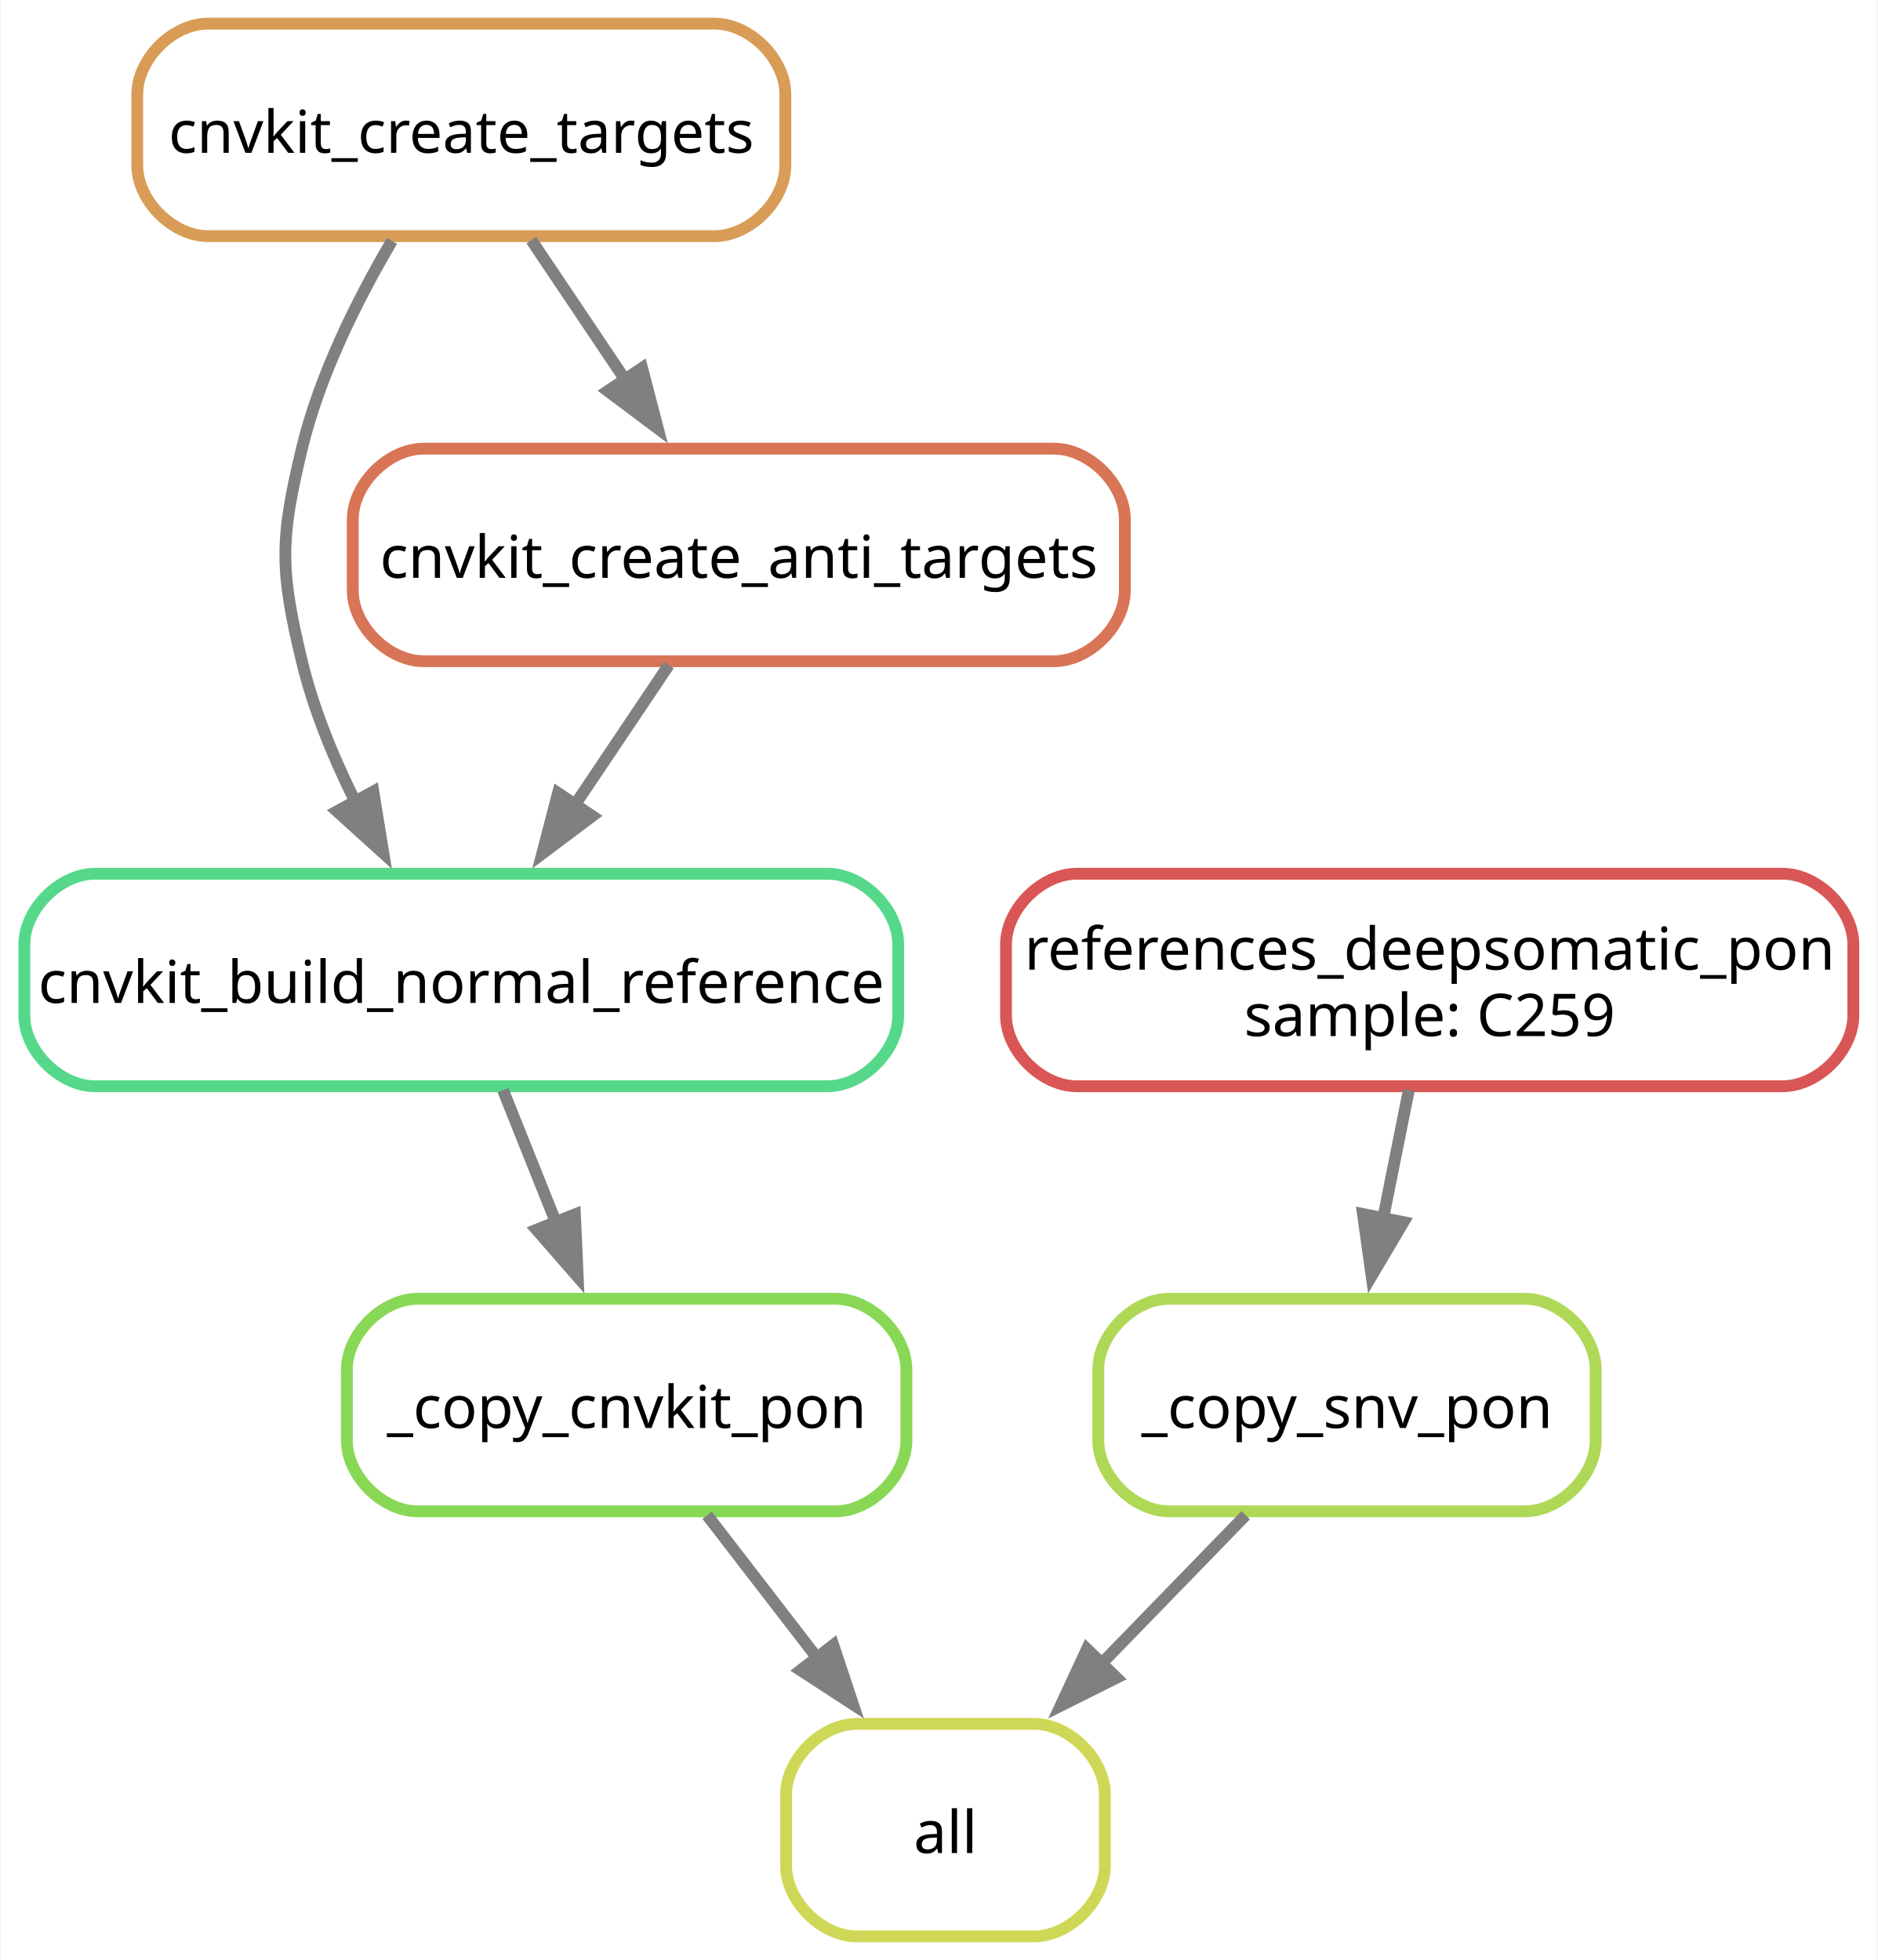
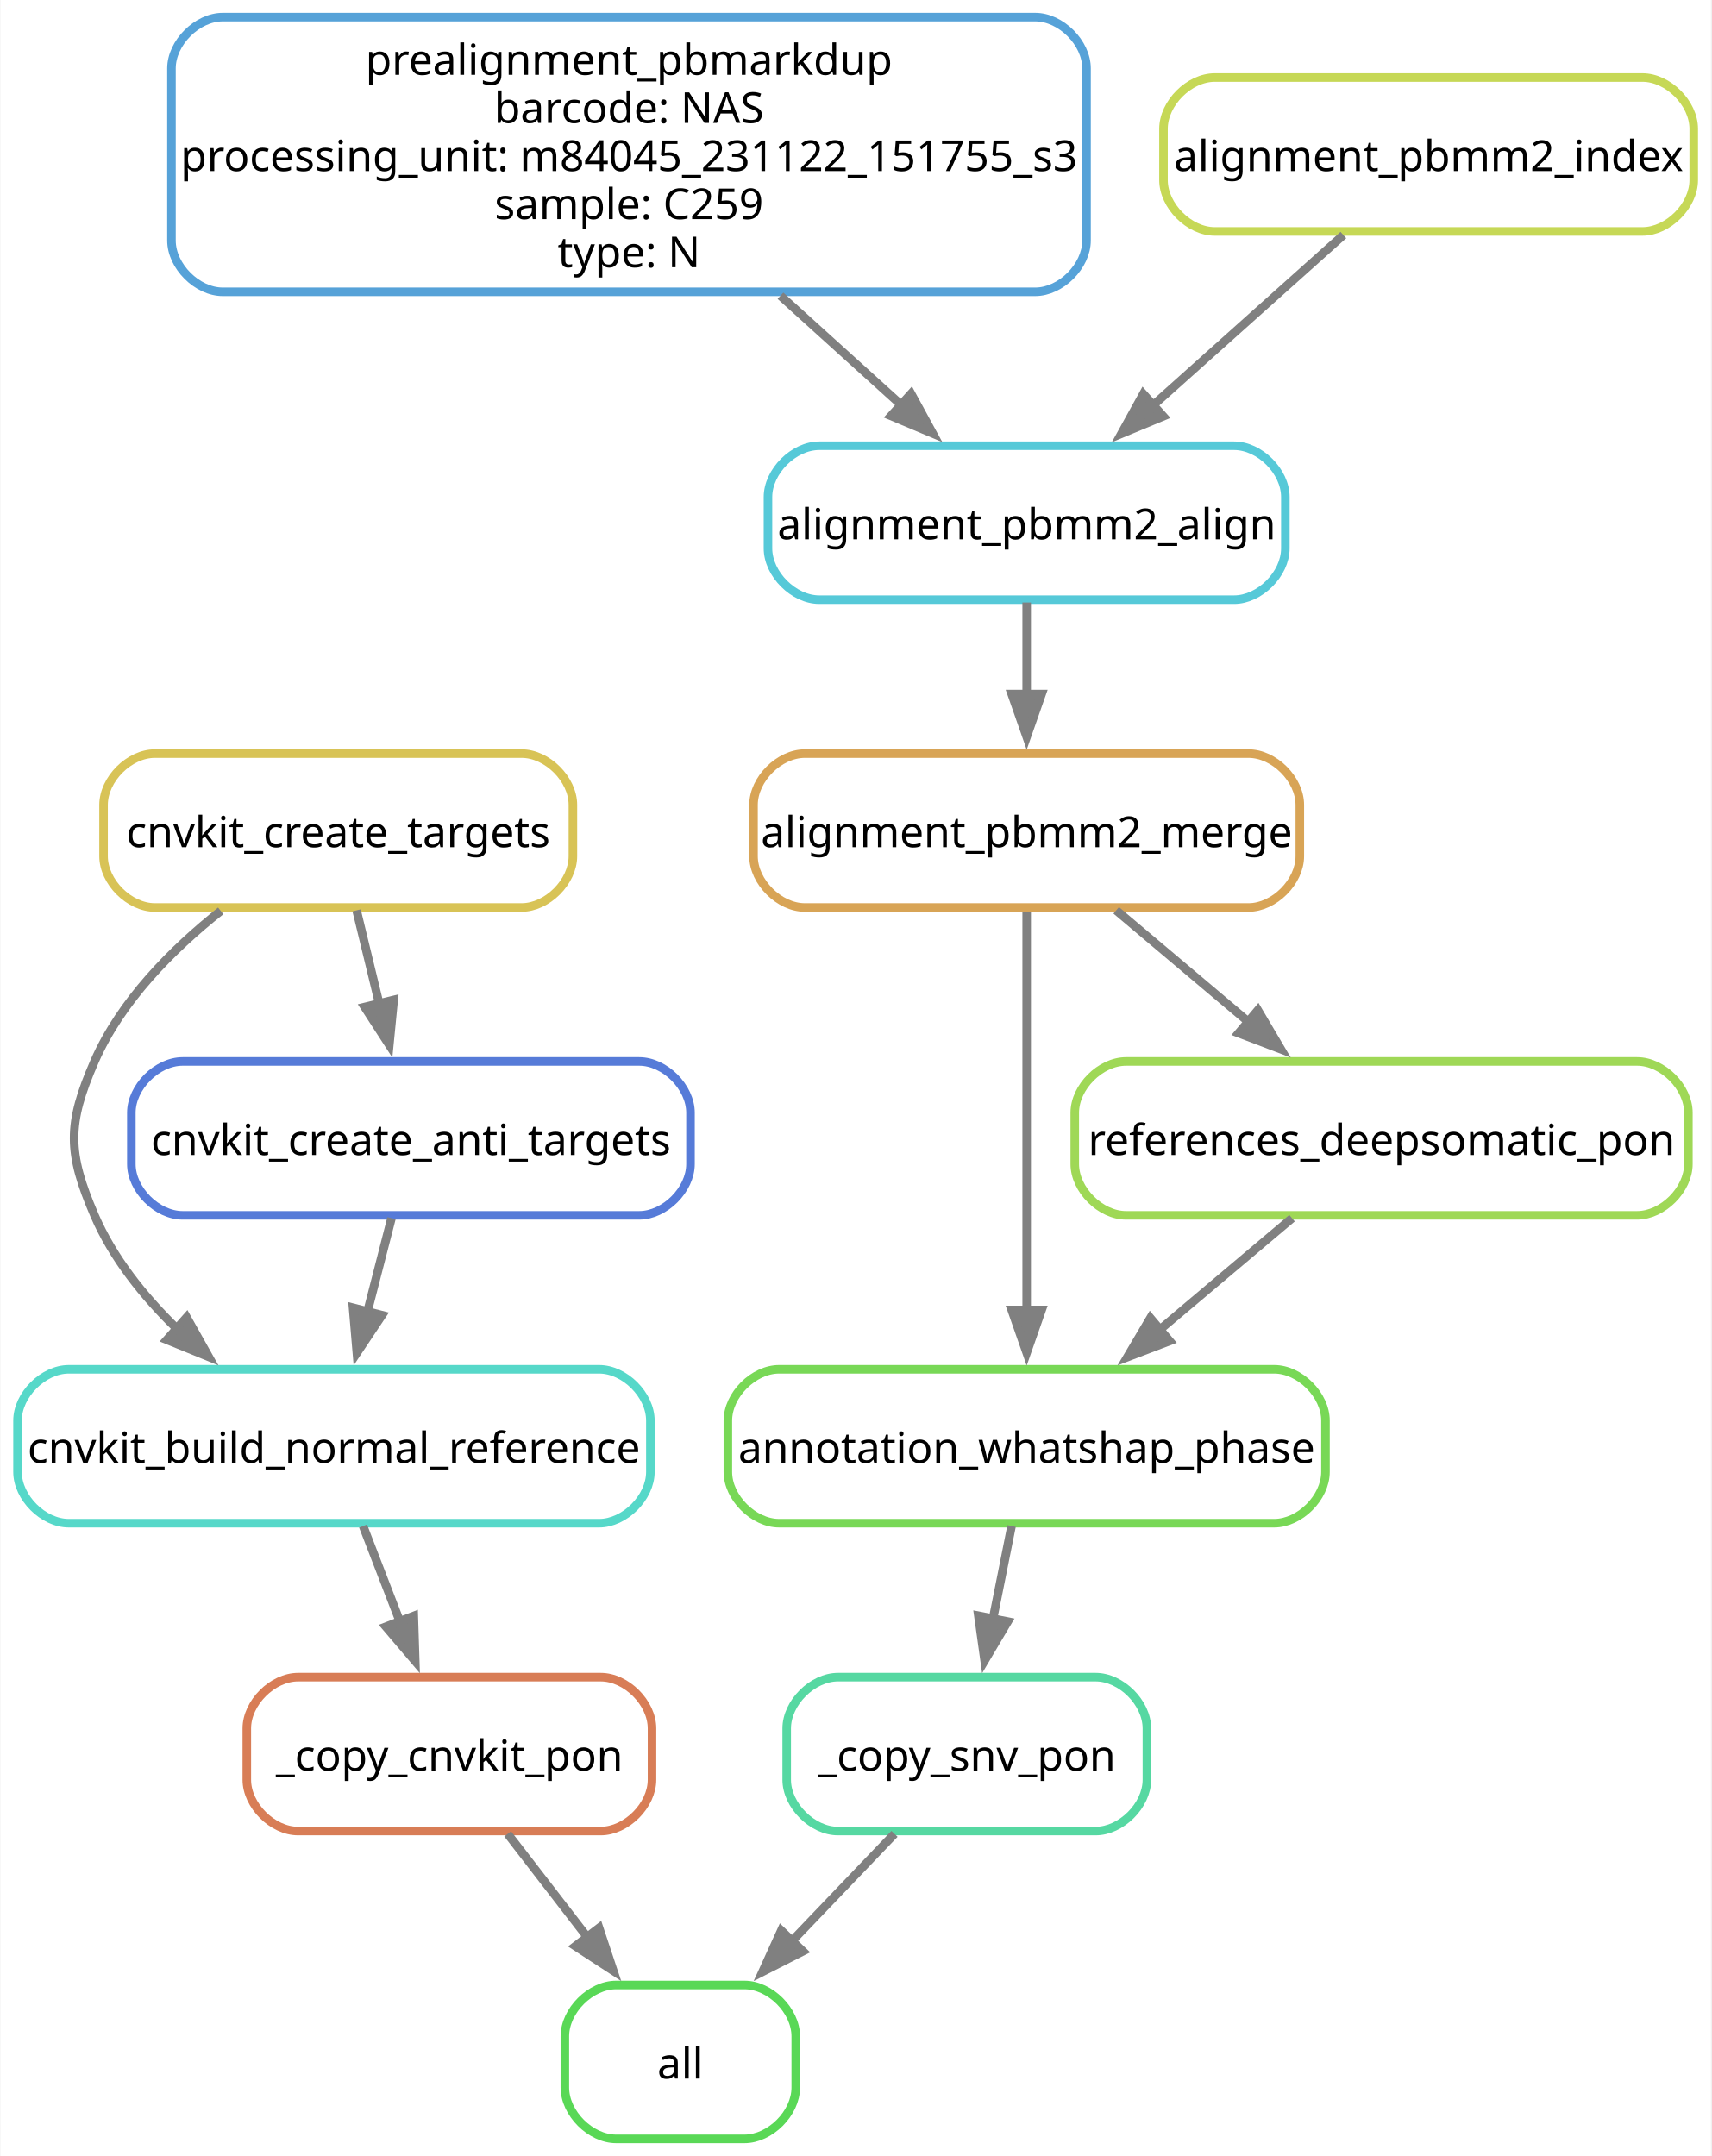
- <svg xmlns="http://www.w3.org/2000/svg" width="318pt" height="332pt" viewBox="0.00 0.00 317.75 332.00">
-   <g id="graph0" class="graph" transform="scale(1 1) rotate(0) translate(4 328)">
-     <polygon fill="white" stroke="none" points="-4,4 -4,-328 313.75,-328 313.75,4 -4,4" />
+ <svg xmlns="http://www.w3.org/2000/svg" width="400pt" height="504pt" viewBox="0.00 0.00 400.00 504.25">
+   <g id="graph0" class="graph" transform="scale(1 1) rotate(0) translate(4 500.25)">
+     <polygon fill="white" stroke="none" points="-4,4 -4,-500.25 396,-500.25 396,4 -4,4" />
    <g id="node1" class="node">
-       <path fill="none" stroke="#ced856" stroke-width="2" d="M171,-36C171,-36 141,-36 141,-36 135,-36 129,-30 129,-24 129,-24 129,-12 129,-12 129,-6 135,0 141,0 141,0 171,0 171,0 177,0 183,-6 183,-12 183,-12 183,-24 183,-24 183,-30 177,-36 171,-36" />
-       <text text-anchor="middle" x="156" y="-14.12" font-family="sans" font-size="10.00">all</text>
+       <path fill="none" stroke="#59d856" stroke-width="2" d="M170,-36C170,-36 140,-36 140,-36 134,-36 128,-30 128,-24 128,-24 128,-12 128,-12 128,-6 134,0 140,0 140,0 170,0 170,0 176,0 182,-6 182,-12 182,-12 182,-24 182,-24 182,-30 176,-36 170,-36" />
+       <text text-anchor="middle" x="155" y="-14.12" font-family="sans" font-size="10.00">all</text>
    </g>
    <g id="node2" class="node">
-       <path fill="none" stroke="#88d856" stroke-width="2" d="M137.38,-108C137.38,-108 66.62,-108 66.62,-108 60.62,-108 54.62,-102 54.62,-96 54.62,-96 54.62,-84 54.62,-84 54.62,-78 60.62,-72 66.62,-72 66.62,-72 137.38,-72 137.38,-72 143.38,-72 149.38,-78 149.38,-84 149.38,-84 149.38,-96 149.38,-96 149.38,-102 143.38,-108 137.38,-108" />
-       <text text-anchor="middle" x="102" y="-86.12" font-family="sans" font-size="10.00">_copy_cnvkit_pon</text>
+       <path fill="none" stroke="#d87d56" stroke-width="2" d="M136.38,-108C136.38,-108 65.62,-108 65.62,-108 59.62,-108 53.62,-102 53.62,-96 53.62,-96 53.62,-84 53.62,-84 53.62,-78 59.62,-72 65.62,-72 65.62,-72 136.38,-72 136.38,-72 142.38,-72 148.38,-78 148.38,-84 148.38,-84 148.38,-96 148.38,-96 148.38,-102 142.38,-108 136.38,-108" />
+       <text text-anchor="middle" x="101" y="-86.12" font-family="sans" font-size="10.00">_copy_cnvkit_pon</text>
    </g>
    <g id="edge1" class="edge">
-       <path fill="none" stroke="grey" stroke-width="2" d="M115.63,-71.34C121.27,-64.01 127.97,-55.34 134.26,-47.18" />
-       <polygon fill="grey" stroke="grey" stroke-width="2" points="137,-49.35 140.34,-39.3 131.46,-45.08 137,-49.35" />
+       <path fill="none" stroke="grey" stroke-width="2" d="M114.63,-71.34C120.27,-64.01 126.97,-55.34 133.26,-47.18" />
+       <polygon fill="grey" stroke="grey" stroke-width="2" points="136,-49.35 139.34,-39.3 130.46,-45.08 136,-49.35" />
    </g>
    <g id="node3" class="node">
-       <path fill="none" stroke="#56d88a" stroke-width="2" d="M136,-180C136,-180 12,-180 12,-180 6,-180 0,-174 0,-168 0,-168 0,-156 0,-156 0,-150 6,-144 12,-144 12,-144 136,-144 136,-144 142,-144 148,-150 148,-156 148,-156 148,-168 148,-168 148,-174 142,-180 136,-180" />
+       <path fill="none" stroke="#56d8c9" stroke-width="2" d="M136,-180C136,-180 12,-180 12,-180 6,-180 0,-174 0,-168 0,-168 0,-156 0,-156 0,-150 6,-144 12,-144 12,-144 136,-144 136,-144 142,-144 148,-150 148,-156 148,-156 148,-168 148,-168 148,-174 142,-180 136,-180" />
      <text text-anchor="middle" x="74" y="-158.12" font-family="sans" font-size="10.00">cnvkit_build_normal_reference</text>
    </g>
    <g id="edge3" class="edge">
-       <path fill="none" stroke="grey" stroke-width="2" d="M81.07,-143.34C83.8,-136.51 87,-128.5 90.07,-120.83" />
-       <polygon fill="grey" stroke="grey" stroke-width="2" points="93.25,-122.3 93.72,-111.71 86.75,-119.7 93.25,-122.3" />
+       <path fill="none" stroke="grey" stroke-width="2" d="M80.81,-143.34C83.45,-136.51 86.54,-128.5 89.49,-120.83" />
+       <polygon fill="grey" stroke="grey" stroke-width="2" points="92.67,-122.32 93.01,-111.73 86.14,-119.8 92.67,-122.32" />
    </g>
    <g id="node4" class="node">
-       <path fill="none" stroke="#d89c56" stroke-width="2" d="M116.88,-324C116.88,-324 31.12,-324 31.12,-324 25.12,-324 19.12,-318 19.12,-312 19.12,-312 19.12,-300 19.12,-300 19.12,-294 25.12,-288 31.12,-288 31.12,-288 116.88,-288 116.88,-288 122.88,-288 128.88,-294 128.88,-300 128.88,-300 128.88,-312 128.88,-312 128.88,-318 122.88,-324 116.88,-324" />
-       <text text-anchor="middle" x="74" y="-302.12" font-family="sans" font-size="10.00">cnvkit_create_targets</text>
+       <path fill="none" stroke="#d8c356" stroke-width="2" d="M117.88,-324C117.88,-324 32.12,-324 32.12,-324 26.12,-324 20.12,-318 20.12,-312 20.12,-312 20.12,-300 20.12,-300 20.12,-294 26.12,-288 32.12,-288 32.12,-288 117.88,-288 117.88,-288 123.88,-288 129.88,-294 129.88,-300 129.88,-300 129.88,-312 129.88,-312 129.88,-318 123.88,-324 117.88,-324" />
+       <text text-anchor="middle" x="75" y="-302.12" font-family="sans" font-size="10.00">cnvkit_create_targets</text>
    </g>
    <g id="edge4" class="edge">
-       <path fill="none" stroke="grey" stroke-width="2" d="M62.25,-287.19C56.42,-277.28 49.99,-264.45 47,-252 43.27,-236.44 43.27,-231.56 47,-216 48.94,-207.93 52.32,-199.7 56.05,-192.2" />
-       <polygon fill="grey" stroke="grey" stroke-width="2" points="59.1,-193.93 60.8,-183.47 52.95,-190.58 59.1,-193.93" />
+       <path fill="none" stroke="grey" stroke-width="2" d="M47.52,-287.21C36.13,-278.18 24.15,-266.12 18,-252 11.61,-237.33 11.67,-230.7 18,-216 22.29,-206.03 29.48,-197.07 37.29,-189.46" />
+       <polygon fill="grey" stroke="grey" stroke-width="2" points="39.55,-192.14 44.73,-182.9 34.91,-186.9 39.55,-192.14" />
    </g>
    <g id="node5" class="node">
-       <path fill="none" stroke="#d87556" stroke-width="2" d="M174.38,-252C174.38,-252 67.62,-252 67.62,-252 61.63,-252 55.62,-246 55.62,-240 55.62,-240 55.62,-228 55.62,-228 55.62,-222 61.62,-216 67.62,-216 67.62,-216 174.38,-216 174.38,-216 180.38,-216 186.38,-222 186.38,-228 186.38,-228 186.38,-240 186.38,-240 186.38,-246 180.38,-252 174.38,-252" />
-       <text text-anchor="middle" x="121" y="-230.12" font-family="sans" font-size="10.00">cnvkit_create_anti_targets</text>
+       <path fill="none" stroke="#567bd8" stroke-width="2" d="M145.38,-252C145.38,-252 38.62,-252 38.62,-252 32.63,-252 26.62,-246 26.62,-240 26.62,-240 26.62,-228 26.62,-228 26.62,-222 32.62,-216 38.62,-216 38.62,-216 145.38,-216 145.38,-216 151.38,-216 157.38,-222 157.38,-228 157.38,-228 157.38,-240 157.38,-240 157.38,-246 151.38,-252 145.38,-252" />
+       <text text-anchor="middle" x="92" y="-230.12" font-family="sans" font-size="10.00">cnvkit_create_anti_targets</text>
    </g>
    <g id="edge6" class="edge">
-       <path fill="none" stroke="grey" stroke-width="2" d="M85.86,-287.34C90.72,-280.1 96.47,-271.53 101.9,-263.45" />
-       <polygon fill="grey" stroke="grey" stroke-width="2" points="104.62,-265.67 107.29,-255.41 98.81,-261.77 104.62,-265.67" />
+       <path fill="none" stroke="grey" stroke-width="2" d="M79.29,-287.34C80.91,-280.67 82.8,-272.89 84.62,-265.39" />
+       <polygon fill="grey" stroke="grey" stroke-width="2" points="87.98,-266.39 86.94,-255.84 81.18,-264.73 87.98,-266.39" />
    </g>
    <g id="edge5" class="edge">
-       <path fill="none" stroke="grey" stroke-width="2" d="M109.14,-215.34C104.28,-208.1 98.53,-199.53 93.1,-191.45" />
-       <polygon fill="grey" stroke="grey" stroke-width="2" points="96.19,-189.77 87.71,-183.41 90.38,-193.67 96.19,-189.77" />
+       <path fill="none" stroke="grey" stroke-width="2" d="M87.46,-215.34C85.74,-208.67 83.74,-200.89 81.81,-193.39" />
+       <polygon fill="grey" stroke="grey" stroke-width="2" points="85.24,-192.65 79.36,-183.83 78.46,-194.39 85.24,-192.65" />
    </g>
    <g id="node6" class="node">
-       <path fill="none" stroke="#afd856" stroke-width="2" d="M254.12,-108C254.12,-108 193.88,-108 193.88,-108 187.88,-108 181.88,-102 181.88,-96 181.88,-96 181.88,-84 181.88,-84 181.88,-78 187.88,-72 193.88,-72 193.88,-72 254.12,-72 254.12,-72 260.12,-72 266.12,-78 266.12,-84 266.12,-84 266.12,-96 266.12,-96 266.12,-102 260.12,-108 254.12,-108" />
-       <text text-anchor="middle" x="224" y="-86.12" font-family="sans" font-size="10.00">_copy_snv_pon</text>
+       <path fill="none" stroke="#56d8a2" stroke-width="2" d="M252.12,-108C252.12,-108 191.88,-108 191.88,-108 185.88,-108 179.88,-102 179.88,-96 179.88,-96 179.88,-84 179.88,-84 179.88,-78 185.88,-72 191.88,-72 191.88,-72 252.12,-72 252.12,-72 258.12,-72 264.12,-78 264.12,-84 264.12,-84 264.12,-96 264.12,-96 264.12,-102 258.12,-108 252.12,-108" />
+       <text text-anchor="middle" x="222" y="-86.12" font-family="sans" font-size="10.00">_copy_snv_pon</text>
    </g>
    <g id="edge2" class="edge">
-       <path fill="none" stroke="grey" stroke-width="2" d="M206.84,-71.34C199.41,-63.69 190.54,-54.56 182.31,-46.08" />
-       <polygon fill="grey" stroke="grey" stroke-width="2" points="184.98,-43.81 175.5,-39.07 179.96,-48.68 184.98,-43.81" />
+       <path fill="none" stroke="grey" stroke-width="2" d="M205.09,-71.34C197.77,-63.69 189.03,-54.56 180.92,-46.08" />
+       <polygon fill="grey" stroke="grey" stroke-width="2" points="183.67,-43.89 174.23,-39.09 178.61,-48.73 183.67,-43.89" />
    </g>
    <g id="node7" class="node">
-       <path fill="none" stroke="#d85656" stroke-width="2" d="M297.75,-180C297.75,-180 178.25,-180 178.25,-180 172.25,-180 166.25,-174 166.25,-168 166.25,-168 166.25,-156 166.25,-156 166.25,-150 172.25,-144 178.25,-144 178.25,-144 297.75,-144 297.75,-144 303.75,-144 309.75,-150 309.75,-156 309.75,-156 309.75,-168 309.75,-168 309.75,-174 303.75,-180 297.75,-180" />
-       <text text-anchor="middle" x="238" y="-163.75" font-family="sans" font-size="10.00">references_deepsomatic_pon</text>
-       <text text-anchor="middle" x="238" y="-152.5" font-family="sans" font-size="10.00">sample: C259</text>
+       <path fill="none" stroke="#78d856" stroke-width="2" d="M293.88,-180C293.88,-180 178.12,-180 178.12,-180 172.12,-180 166.12,-174 166.12,-168 166.12,-168 166.12,-156 166.12,-156 166.12,-150 172.12,-144 178.12,-144 178.12,-144 293.88,-144 293.88,-144 299.88,-144 305.88,-150 305.88,-156 305.88,-156 305.88,-168 305.88,-168 305.88,-174 299.88,-180 293.88,-180" />
+       <text text-anchor="middle" x="236" y="-158.12" font-family="sans" font-size="10.00">annotation_whatshap_phase</text>
    </g>
    <g id="edge7" class="edge">
-       <path fill="none" stroke="grey" stroke-width="2" d="M234.47,-143.34C233.15,-136.75 231.62,-129.08 230.13,-121.67" />
-       <polygon fill="grey" stroke="grey" stroke-width="2" points="233.57,-120.99 228.17,-111.87 226.7,-122.36 233.57,-120.99" />
+       <path fill="none" stroke="grey" stroke-width="2" d="M232.47,-143.34C231.15,-136.75 229.62,-129.08 228.13,-121.67" />
+       <polygon fill="grey" stroke="grey" stroke-width="2" points="231.57,-120.99 226.17,-111.87 224.7,-122.36 231.57,-120.99" />
+     </g>
+     <g id="node8" class="node">
+       <path fill="none" stroke="#9fd856" stroke-width="2" d="M378.75,-252C378.75,-252 259.25,-252 259.25,-252 253.25,-252 247.25,-246 247.25,-240 247.25,-240 247.25,-228 247.25,-228 247.25,-222 253.25,-216 259.25,-216 259.25,-216 378.75,-216 378.75,-216 384.75,-216 390.75,-222 390.75,-228 390.75,-228 390.75,-240 390.75,-240 390.75,-246 384.75,-252 378.75,-252" />
+       <text text-anchor="middle" x="319" y="-230.12" font-family="sans" font-size="10.00">references_deepsomatic_pon</text>
+     </g>
+     <g id="edge8" class="edge">
+       <path fill="none" stroke="grey" stroke-width="2" d="M298.06,-215.34C288.69,-207.44 277.46,-197.96 267.14,-189.26" />
+       <polygon fill="grey" stroke="grey" stroke-width="2" points="269.44,-186.62 259.54,-182.85 264.93,-191.98 269.44,-186.62" />
+     </g>
+     <g id="node9" class="node">
+       <path fill="none" stroke="#d8a456" stroke-width="2" d="M287.88,-324C287.88,-324 184.12,-324 184.12,-324 178.12,-324 172.12,-318 172.12,-312 172.12,-312 172.12,-300 172.12,-300 172.12,-294 178.12,-288 184.12,-288 184.12,-288 287.88,-288 287.88,-288 293.88,-288 299.88,-294 299.88,-300 299.88,-300 299.88,-312 299.88,-312 299.88,-318 293.88,-324 287.88,-324" />
+       <text text-anchor="middle" x="236" y="-302.12" font-family="sans" font-size="10.00">alignment_pbmm2_merge</text>
+     </g>
+     <g id="edge9" class="edge">
+       <path fill="none" stroke="grey" stroke-width="2" d="M236,-287.02C236,-263.54 236,-222.11 236,-193.64" />
+       <polygon fill="grey" stroke="grey" stroke-width="2" points="239.5,-193.87 236,-183.87 232.5,-193.87 239.5,-193.87" />
+     </g>
+     <g id="edge10" class="edge">
+       <path fill="none" stroke="grey" stroke-width="2" d="M256.94,-287.34C266.31,-279.44 277.54,-269.96 287.86,-261.26" />
+       <polygon fill="grey" stroke="grey" stroke-width="2" points="290.07,-263.98 295.46,-254.85 285.56,-258.62 290.07,-263.98" />
+     </g>
+     <g id="node10" class="node">
+       <path fill="none" stroke="#56c9d8" stroke-width="2" d="M284.5,-396C284.5,-396 187.5,-396 187.5,-396 181.5,-396 175.5,-390 175.5,-384 175.5,-384 175.5,-372 175.5,-372 175.5,-366 181.5,-360 187.5,-360 187.5,-360 284.5,-360 284.5,-360 290.5,-360 296.5,-366 296.5,-372 296.5,-372 296.5,-384 296.5,-384 296.5,-390 290.5,-396 284.5,-396" />
+       <text text-anchor="middle" x="236" y="-374.12" font-family="sans" font-size="10.00">alignment_pbmm2_align</text>
+     </g>
+     <g id="edge11" class="edge">
+       <path fill="none" stroke="grey" stroke-width="2" d="M236,-359.34C236,-352.75 236,-345.08 236,-337.67" />
+       <polygon fill="grey" stroke="grey" stroke-width="2" points="239.5,-337.93 236,-327.93 232.5,-337.93 239.5,-337.93" />
+     </g>
+     <g id="node11" class="node">
+       <path fill="none" stroke="#56a2d8" stroke-width="2" d="M238,-496.25C238,-496.25 48,-496.25 48,-496.25 42,-496.25 36,-490.25 36,-484.25 36,-484.25 36,-444 36,-444 36,-438 42,-432 48,-432 48,-432 238,-432 238,-432 244,-432 250,-438 250,-444 250,-444 250,-484.25 250,-484.25 250,-490.25 244,-496.25 238,-496.25" />
+       <text text-anchor="middle" x="143" y="-482.75" font-family="sans" font-size="10.00">prealignment_pbmarkdup</text>
+       <text text-anchor="middle" x="143" y="-471.5" font-family="sans" font-size="10.00">barcode: NAS</text>
+       <text text-anchor="middle" x="143" y="-460.25" font-family="sans" font-size="10.00">processing_unit: m84045_231122_151755_s3</text>
+       <text text-anchor="middle" x="143" y="-449" font-family="sans" font-size="10.00">sample: C259</text>
+       <text text-anchor="middle" x="143" y="-437.75" font-family="sans" font-size="10.00">type: N</text>
+     </g>
+     <g id="edge12" class="edge">
+       <path fill="none" stroke="grey" stroke-width="2" d="M178.42,-431.08C187.75,-422.65 197.7,-413.64 206.67,-405.53" />
+       <polygon fill="grey" stroke="grey" stroke-width="2" points="208.97,-408.17 214.04,-398.87 204.27,-402.98 208.97,-408.17" />
+     </g>
+     <g id="node12" class="node">
+       <path fill="none" stroke="#c6d856" stroke-width="2" d="M380,-482.12C380,-482.12 280,-482.12 280,-482.12 274,-482.12 268,-476.12 268,-470.12 268,-470.12 268,-458.12 268,-458.12 268,-452.12 274,-446.12 280,-446.12 280,-446.12 380,-446.12 380,-446.12 386,-446.12 392,-452.12 392,-458.12 392,-458.12 392,-470.12 392,-470.12 392,-476.12 386,-482.12 380,-482.12" />
+       <text text-anchor="middle" x="330" y="-460.25" font-family="sans" font-size="10.00">alignment_pbmm2_index</text>
+     </g>
+     <g id="edge13" class="edge">
+       <path fill="none" stroke="grey" stroke-width="2" d="M310.07,-445.28C297.1,-433.68 279.98,-418.36 265.46,-405.36" />
+       <polygon fill="grey" stroke="grey" stroke-width="2" points="267.95,-402.89 258.16,-398.83 263.28,-408.11 267.95,-402.89" />
    </g>
  </g>
</svg>
